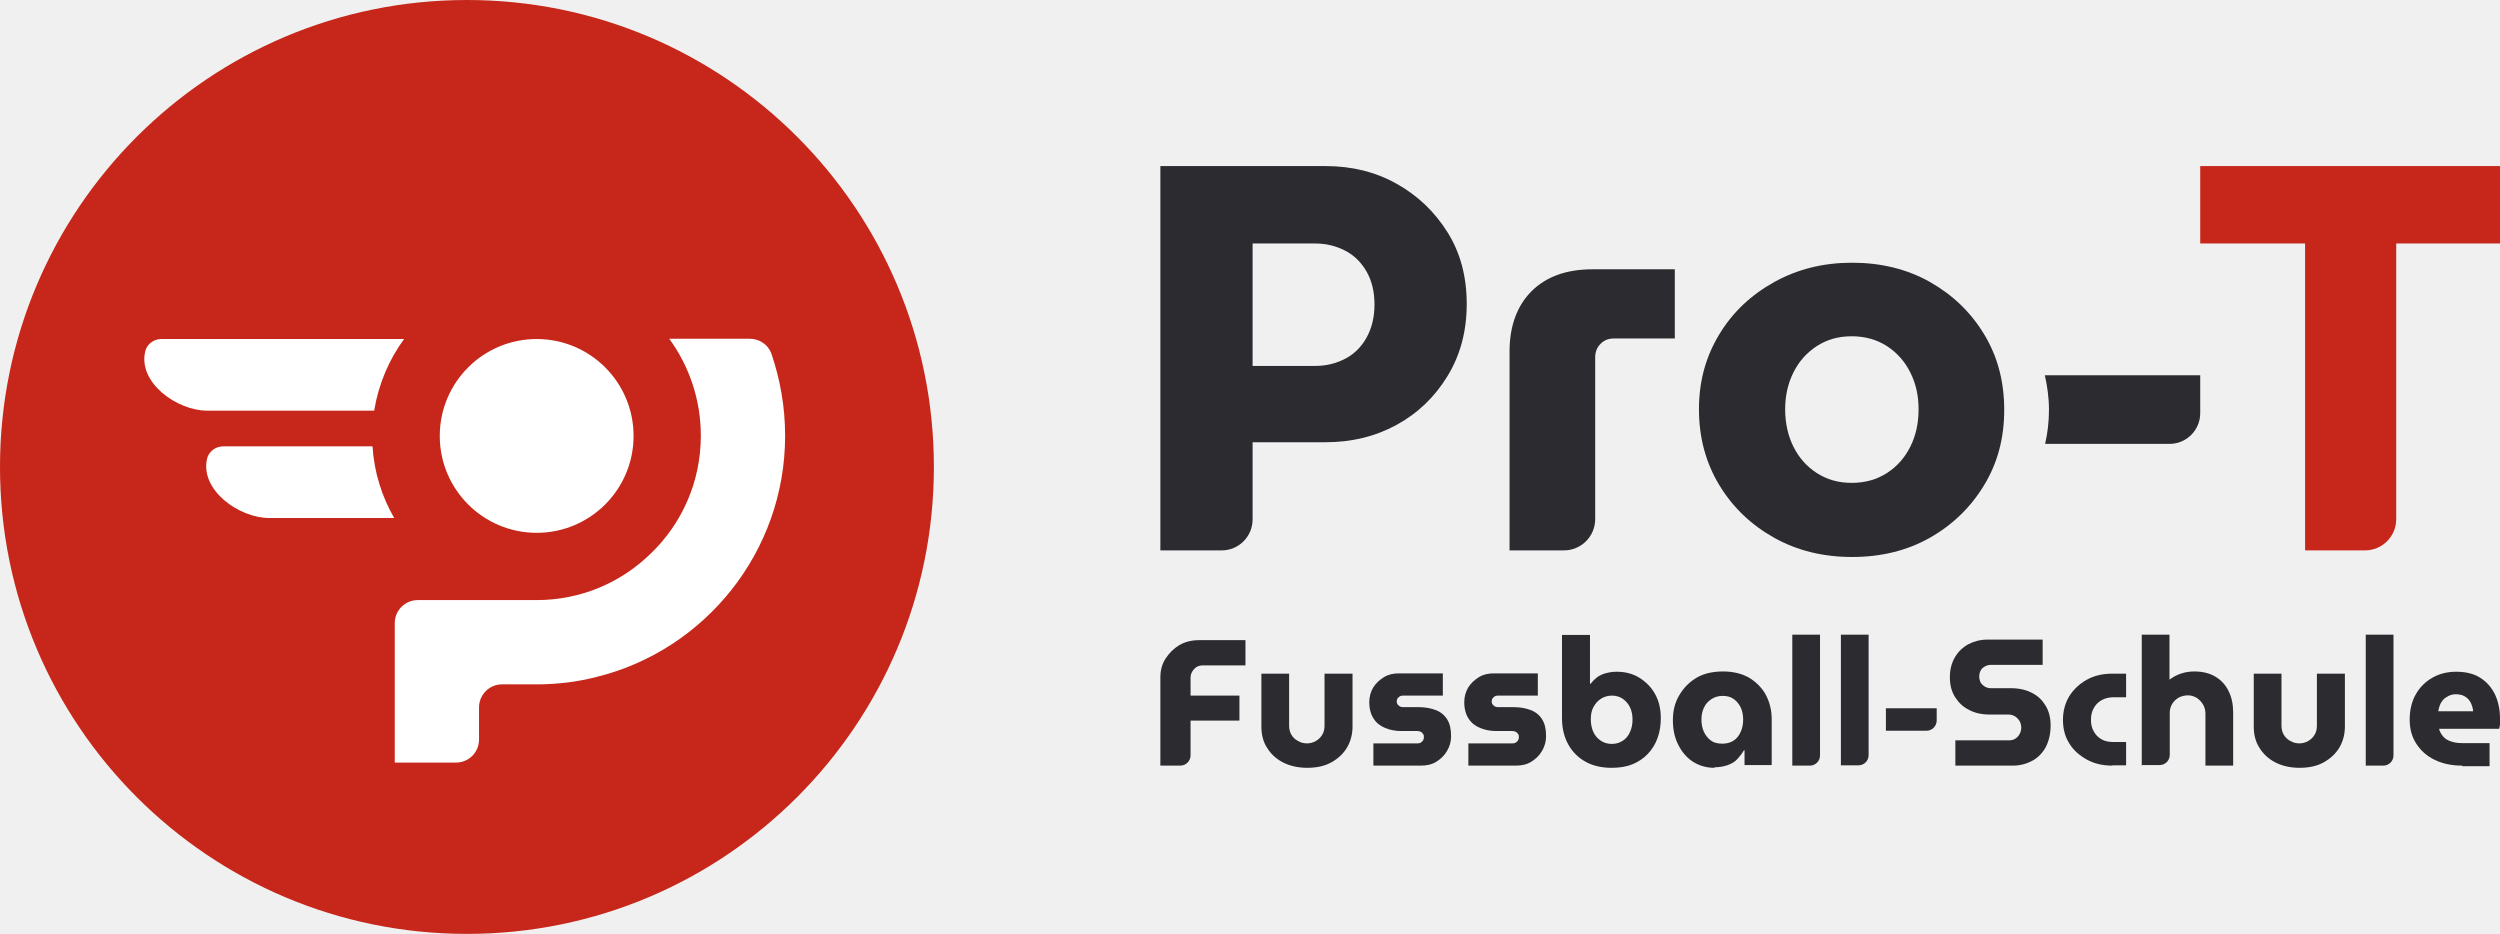
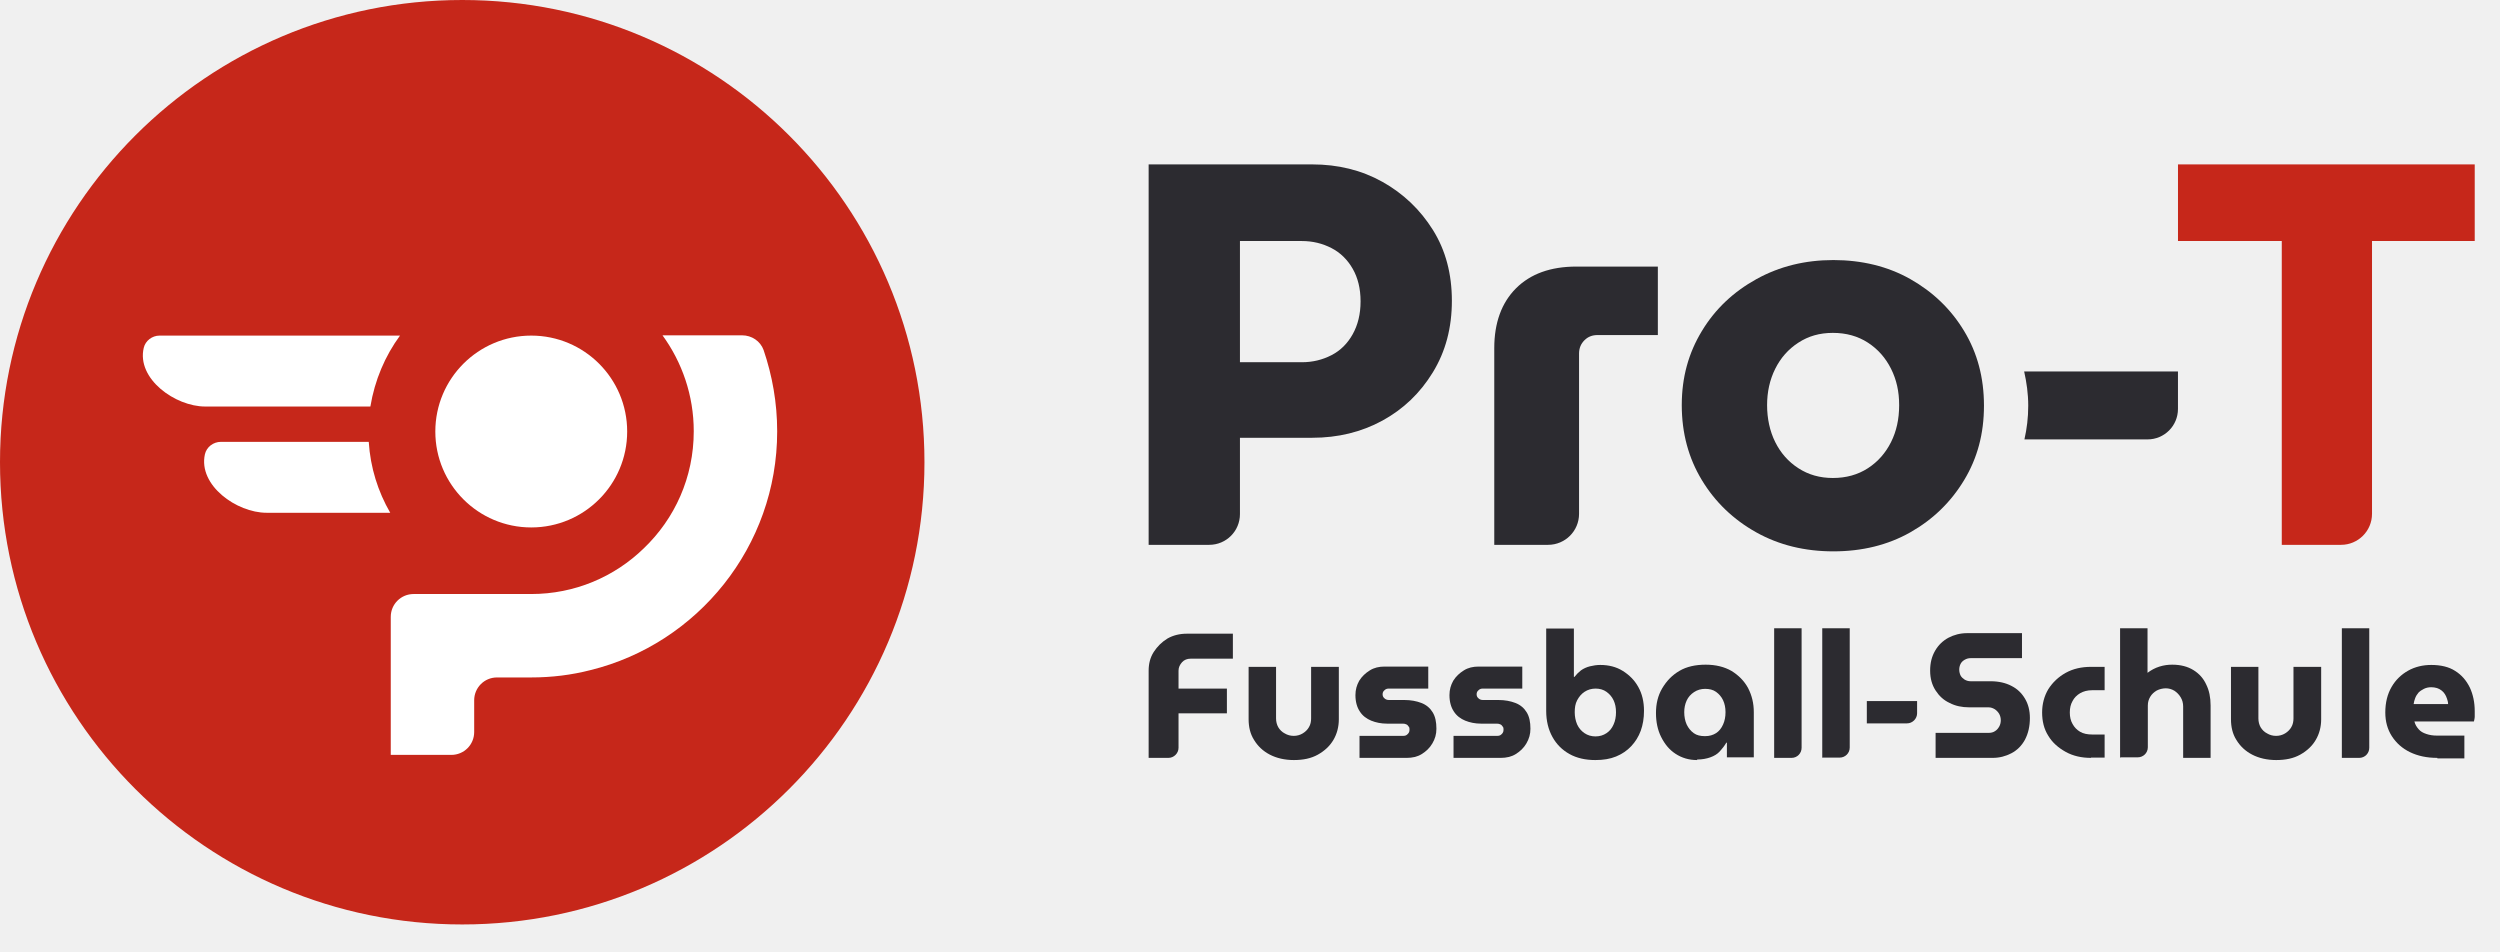
- <svg xmlns="http://www.w3.org/2000/svg" id="Ebene_2" data-name="Ebene 2" viewcard="0 0 91.07 34.02">
-   <defs>
-     <style>
-       .cls-1 {
-         fill: #2c2b30;
-       }
- 
-       .cls-1, .cls-2, .cls-3 {
-         stroke-width: 0px;
-       }
- 
-       .cls-2 {
-         fill: #c6271a;
-       }
- 
-       .cls-3 {
-         fill: #fff;
-       }
-     </style>
-   </defs>
-   <g id="Ebene_5" data-name="Ebene 5">
-     <g>
-       <circle class="cls-2" cx="17.01" cy="17.01" r="17.01" />
-       <g>
-         <circle class="cls-3" cx="19.55" cy="15.88" r="3.53" />
-         <path class="cls-3" d="M14.72,12.35c-.55.75-.93,1.64-1.09,2.61h-6.08c-1.1,0-2.53-1.02-2.26-2.16.06-.26.31-.45.58-.45h8.85Z" />
-         <path class="cls-3" d="M14.37,18.87h-4.56c-1.1,0-2.52-1.01-2.27-2.15.06-.27.31-.46.59-.46h5.44c.06.95.34,1.83.79,2.61Z" />
-         <path class="cls-3" d="M28.6,15.88c0,4.23-2.93,7.81-6.87,8.78-.7.18-1.43.27-2.18.27h-1.26c-.47,0-.84.38-.84.84v1.17c0,.47-.38.84-.84.84h-2.23v-5.08c0-.47.38-.84.84-.84h4.33c1.6,0,3.06-.63,4.14-1.68,1.14-1.09,1.84-2.61,1.84-4.31,0-1.32-.43-2.54-1.15-3.53h2.93c.35,0,.67.21.79.54.32.94.5,1.94.5,2.99Z" />
-       </g>
-     </g>
-     <g>
-       <g id="Wortmarke">
-         <g>
-           <path class="cls-2" d="M80.15,6.05v2.82h3.82v11.18h2.18c.63,0,1.14-.51,1.14-1.14v-10.04h3.78v-2.82h-10.92Z" />
-           <g>
-             <path class="cls-1" d="M42.27,20.05V6.05h6.02c.95,0,1.81.21,2.58.64.77.43,1.39,1.02,1.86,1.77s.7,1.62.7,2.61-.23,1.86-.7,2.63-1.09,1.36-1.86,1.78c-.77.42-1.63.63-2.58.63h-2.66v2.81c0,.62-.5,1.13-1.13,1.13h-2.23ZM45.63,13.33h2.28c.4,0,.76-.09,1.09-.26.33-.17.59-.43.78-.77.19-.34.29-.74.29-1.21s-.1-.87-.29-1.2c-.19-.33-.45-.59-.78-.76-.33-.17-.69-.26-1.09-.26h-2.28v4.46Z" />
-             <path class="cls-1" d="M54.99,20.05v-7.24c0-.93.27-1.67.8-2.2.53-.53,1.27-.8,2.22-.8h3v2.52h-2.22c-.19,0-.35.06-.48.19-.13.13-.2.29-.2.49v5.9c0,.63-.51,1.14-1.14,1.14h-1.98Z" />
-             <path class="cls-1" d="M67.47,20.29c-1.05,0-2-.23-2.84-.7-.84-.47-1.51-1.11-2-1.92-.49-.81-.74-1.73-.74-2.76s.25-1.92.74-2.73c.49-.81,1.16-1.44,2.01-1.91.85-.47,1.79-.7,2.83-.7s2,.23,2.83.7c.83.47,1.49,1.1,1.98,1.91s.73,1.72.73,2.75-.24,1.93-.73,2.74-1.15,1.45-1.98,1.92c-.83.47-1.78.7-2.83.7ZM67.45,17.59c.49,0,.92-.12,1.29-.36.37-.24.65-.56.85-.96.2-.4.3-.85.3-1.36s-.1-.94-.3-1.34c-.2-.4-.48-.72-.85-.96-.37-.24-.8-.36-1.29-.36s-.9.12-1.27.36c-.37.24-.65.56-.85.96-.2.4-.3.85-.3,1.34s.1.96.3,1.36c.2.4.48.72.85.96.37.24.79.36,1.27.36Z" />
-             <path class="cls-1" d="M74.49,13.67c.09.4.15.82.15,1.26s-.05.84-.14,1.24h4.53c.62,0,1.12-.5,1.12-1.12v-1.38h-5.66Z" />
-           </g>
-         </g>
-       </g>
-       <g>
-         <path class="cls-1" d="M42.27,27.89v-3.21c0-.26.06-.49.19-.69s.29-.36.5-.49c.21-.12.45-.18.71-.18h1.7v.92h-1.56c-.12,0-.23.04-.31.13-.08.09-.13.19-.13.31v.66h1.78v.91h-1.78v1.27c0,.2-.17.37-.37.37h-.73Z" />
-         <path class="cls-1" d="M47.62,27.97c-.34,0-.64-.07-.89-.2s-.44-.31-.58-.54c-.14-.22-.2-.48-.2-.76v-1.93h1.01v1.9c0,.12.03.23.08.32.06.1.14.18.24.23.1.06.21.09.33.09s.23-.03.33-.09c.1-.06.18-.14.23-.23.06-.1.08-.21.08-.32v-1.9h1.02v1.93c0,.28-.07.54-.2.76-.13.22-.32.4-.57.54s-.54.2-.89.2Z" />
-         <path class="cls-1" d="M58.71,27.97c-.36,0-.68-.07-.95-.22-.27-.15-.48-.36-.63-.63-.15-.27-.23-.59-.23-.96v-3.03h1.02v1.78h.02c.07-.09.15-.17.24-.24.1-.07.21-.12.33-.15.12-.03.25-.05.38-.05.31,0,.59.07.83.22.24.15.43.34.57.59s.21.54.21.88c0,.27-.04.51-.12.73-.08.22-.2.41-.35.57s-.34.29-.56.38c-.22.09-.47.13-.76.13ZM58.71,27.1c.16,0,.29-.04.41-.12.12-.08.2-.18.26-.32.06-.13.09-.28.09-.45s-.03-.31-.09-.44-.15-.23-.26-.31c-.11-.08-.25-.12-.4-.12s-.29.04-.41.12-.2.18-.27.31-.09.28-.09.44.03.31.09.45c.06.13.15.24.27.32.12.08.25.12.41.12Z" />
-         <path class="cls-1" d="M62.45,27.97c-.3,0-.56-.08-.79-.23s-.4-.36-.53-.62-.19-.56-.19-.88c0-.34.07-.64.23-.91s.36-.48.63-.64c.27-.16.6-.23.97-.23s.69.08.95.23c.26.16.47.37.61.63.14.27.21.56.21.89v1.66h-.99v-.54h-.02c-.07.12-.15.22-.24.32s-.21.17-.35.22-.3.08-.48.08ZM62.75,27.09c.16,0,.29-.04.4-.11s.2-.18.26-.32c.06-.13.09-.28.09-.45s-.03-.31-.09-.44c-.06-.13-.15-.23-.26-.31s-.25-.11-.4-.11-.29.04-.41.12c-.12.08-.21.18-.27.31s-.09.27-.09.43.03.32.09.45.15.24.26.32.25.11.41.11Z" />
-         <path class="cls-1" d="M65.29,27.89v-4.77h1.01v4.4c0,.2-.16.37-.37.37h-.64Z" />
-         <path class="cls-1" d="M67.06,27.89v-4.77h1.01v4.39c0,.21-.17.37-.37.37h-.63Z" />
-         <path class="cls-1" d="M68.7,26.62v-.82h1.85v.45c0,.2-.17.37-.37.37h-1.48Z" />
-         <path class="cls-1" d="M71.23,27.89v-.92h1.95c.09,0,.17-.02.23-.06.07-.04.12-.1.16-.17.04-.07.06-.15.06-.23,0-.09-.02-.17-.06-.24-.04-.07-.1-.13-.16-.17-.07-.04-.14-.07-.23-.07h-.71c-.27,0-.51-.05-.72-.16-.22-.1-.39-.26-.52-.46-.13-.2-.2-.44-.2-.73s.06-.52.18-.73c.12-.21.29-.37.49-.48.21-.11.44-.17.69-.17h2.02v.92h-1.89c-.08,0-.15.02-.22.06-.07.04-.12.09-.15.15s-.05.13-.05.21c0,.08.02.16.05.22.03.06.09.11.15.15.07.04.14.06.22.06h.74c.29,0,.55.06.76.17.22.11.38.27.5.47s.18.44.18.71c0,.31-.06.57-.18.8-.12.22-.29.39-.5.5s-.44.17-.69.17h-2.11Z" />
-         <path class="cls-1" d="M76.95,27.89c-.35,0-.66-.07-.93-.22-.27-.15-.49-.34-.64-.59-.16-.25-.23-.54-.23-.86s.08-.61.23-.86c.16-.25.37-.45.64-.6.27-.15.58-.22.93-.22h.5v.86h-.46c-.17,0-.32.04-.44.11-.12.07-.22.17-.28.29-.07.12-.1.26-.1.42s.03.3.1.42c.07.13.16.22.28.29.12.07.27.1.44.1h.46v.85h-.5Z" />
-         <path class="cls-1" d="M78.02,27.89v-4.77h1.01v1.64c.13-.1.28-.18.44-.23.16-.05.31-.07.47-.07.31,0,.57.07.78.2.21.13.37.31.47.53.11.22.16.48.16.77v1.93h-1.01v-1.89c0-.13-.03-.24-.09-.34-.06-.1-.14-.18-.23-.24-.1-.06-.21-.09-.32-.09s-.23.03-.33.08c-.1.06-.18.13-.24.23-.06.1-.09.2-.09.33v1.53c0,.21-.17.37-.37.37h-.63Z" />
-         <path class="cls-1" d="M83.77,27.97c-.34,0-.64-.07-.89-.2s-.44-.31-.58-.54c-.14-.22-.2-.48-.2-.76v-1.93h1.01v1.9c0,.12.03.23.08.32.06.1.14.18.24.23.1.06.21.09.33.09s.23-.03.33-.09c.1-.06.18-.14.23-.23.06-.1.08-.21.08-.32v-1.9h1.02v1.93c0,.28-.07.54-.2.76-.13.22-.32.4-.57.54s-.54.2-.89.2Z" />
-         <path class="cls-1" d="M86.18,27.89v-4.77h1.01v4.4c0,.2-.16.37-.37.37h-.64Z" />
-         <path class="cls-1" d="M89.69,27.89c-.38,0-.71-.07-1-.21-.29-.14-.51-.34-.67-.59-.16-.25-.24-.54-.24-.87,0-.37.08-.68.23-.94.15-.26.36-.46.61-.6.25-.14.54-.21.85-.21.35,0,.65.07.88.22.24.15.41.35.54.61.12.26.18.55.18.87,0,.06,0,.13,0,.2,0,.07-.02.13-.03.18h-2.19c.03.12.09.21.16.29.07.08.16.13.28.17.12.04.24.06.39.06h1.01v.84h-.99ZM88.82,25.91h1.27c0-.07-.02-.14-.04-.2-.02-.07-.05-.12-.08-.17-.03-.05-.07-.09-.12-.13s-.11-.07-.17-.09c-.07-.02-.14-.03-.21-.03-.1,0-.19.02-.27.06-.08.04-.14.08-.2.14-.05.06-.09.12-.12.2s-.05.15-.06.23Z" />
-         <path class="cls-1" d="M50.03,27.89v-.81h1.61s.08,0,.12-.03c.03-.02.06-.05.08-.08.02-.03.03-.07.03-.11,0-.05,0-.09-.03-.12-.02-.03-.04-.06-.08-.08s-.08-.03-.13-.03h-.59c-.21,0-.41-.04-.58-.11s-.32-.18-.42-.34c-.1-.15-.16-.35-.16-.6,0-.2.05-.37.14-.53.1-.16.23-.28.39-.38.16-.1.34-.14.54-.14h1.61v.81h-1.46c-.06,0-.11.02-.15.06-.05.04-.07.09-.07.15,0,.06.02.11.07.15.04.04.1.06.16.06h.57c.24,0,.45.04.63.11.18.07.32.19.41.34.1.16.14.36.14.61,0,.2-.05.37-.15.54s-.23.29-.39.39c-.16.1-.35.14-.55.14h-1.76Z" />
-         <path class="cls-1" d="M53.49,27.89v-.81h1.61s.08,0,.12-.03c.03-.02.06-.05.08-.08.02-.03.03-.07.03-.11,0-.05,0-.09-.03-.12-.02-.03-.04-.06-.08-.08s-.08-.03-.13-.03h-.59c-.21,0-.41-.04-.58-.11s-.32-.18-.42-.34c-.1-.15-.16-.35-.16-.6,0-.2.05-.37.14-.53.1-.16.23-.28.39-.38.16-.1.34-.14.54-.14h1.61v.81h-1.46c-.06,0-.11.02-.15.06-.05.04-.07.09-.07.15,0,.06.02.11.07.15.04.04.1.06.16.06h.57c.24,0,.45.04.63.11.18.07.32.19.41.34.1.16.14.36.14.61,0,.2-.05.37-.15.54s-.23.29-.39.39c-.16.1-.35.14-.55.14h-1.76Z" />
-       </g>
-     </g>
-   </g>
+ <svg xmlns="http://www.w3.org/2000/svg" width="92" height="35" viewBox="0 0 92 35" fill="none">
+   <path d="M17.01 34.02C26.404 34.02 34.02 26.404 34.02 17.01C34.02 7.616 26.404 0 17.01 0C7.616 0 0 7.616 0 17.01C0 26.404 7.616 34.02 17.01 34.02Z" fill="#C6271A" />
+   <path d="M19.55 19.41C21.5 19.41 23.08 17.83 23.08 15.88C23.08 13.93 21.5 12.35 19.55 12.35C17.601 12.35 16.02 13.93 16.02 15.88C16.02 17.83 17.601 19.41 19.55 19.41Z" fill="white" />
+   <path d="M14.72 12.35C14.17 13.1 13.79 13.99 13.63 14.96H7.55C6.45 14.96 5.02 13.94 5.29 12.8C5.35 12.54 5.6 12.35 5.87 12.35H14.72Z" fill="white" />
+   <path d="M14.37 18.87H9.81C8.71 18.87 7.29 17.86 7.54 16.72C7.6 16.45 7.85 16.26 8.13 16.26H13.57C13.63 17.21 13.91 18.09 14.36 18.87H14.37Z" fill="white" />
+   <path d="M28.6 15.88C28.6 20.11 25.67 23.69 21.73 24.66C21.03 24.84 20.3 24.93 19.55 24.93H18.29C17.82 24.93 17.45 25.31 17.45 25.77V26.94C17.45 27.41 17.07 27.78 16.61 27.78H14.38V22.7C14.38 22.23 14.76 21.86 15.22 21.86H19.55C21.15 21.86 22.61 21.23 23.69 20.18C24.83 19.09 25.53 17.57 25.53 15.87C25.53 14.55 25.1 13.33 24.38 12.34H27.31C27.66 12.34 27.98 12.55 28.1 12.88C28.42 13.82 28.6 14.82 28.6 15.87V15.88Z" fill="white" />
+   <path d="M80.15 6.05V8.87H83.969V20.05H86.15C86.779 20.05 87.29 19.54 87.29 18.91V8.87H91.07V6.05H80.15Z" fill="#C6271A" />
+   <path d="M42.27 20.05V6.05H48.289C49.239 6.05 50.099 6.26 50.87 6.69C51.639 7.12 52.26 7.71 52.73 8.46C53.2 9.21 53.429 10.08 53.429 11.07C53.429 12.06 53.2 12.93 52.73 13.7C52.26 14.47 51.639 15.06 50.87 15.48C50.099 15.9 49.239 16.11 48.289 16.11H45.63V18.92C45.63 19.54 45.13 20.05 44.499 20.05H42.27ZM45.63 13.33H47.91C48.309 13.33 48.669 13.24 48.999 13.07C49.33 12.9 49.59 12.64 49.779 12.3C49.969 11.96 50.069 11.56 50.069 11.09C50.069 10.62 49.969 10.22 49.779 9.89C49.59 9.56 49.33 9.3 48.999 9.13C48.669 8.96 48.309 8.87 47.91 8.87H45.63V13.33Z" fill="#2C2B30" />
+   <path d="M54.989 20.05V12.81C54.989 11.88 55.259 11.14 55.789 10.61C56.319 10.08 57.059 9.81 58.009 9.81H61.009V12.33H58.789C58.599 12.33 58.439 12.39 58.309 12.52C58.179 12.65 58.109 12.81 58.109 13.01V18.91C58.109 19.54 57.599 20.05 56.969 20.05H54.989Z" fill="#2C2B30" />
+   <path d="M67.469 20.29C66.419 20.29 65.469 20.06 64.629 19.59C63.789 19.12 63.12 18.48 62.63 17.67C62.139 16.86 61.889 15.94 61.889 14.91C61.889 13.88 62.139 12.99 62.63 12.18C63.12 11.37 63.789 10.74 64.639 10.27C65.49 9.8 66.43 9.57 67.469 9.57C68.51 9.57 69.469 9.8 70.299 10.27C71.129 10.74 71.79 11.37 72.279 12.18C72.769 12.99 73.01 13.9 73.01 14.93C73.01 15.96 72.769 16.86 72.279 17.67C71.79 18.48 71.129 19.12 70.299 19.59C69.469 20.06 68.519 20.29 67.469 20.29ZM67.45 17.59C67.939 17.59 68.37 17.47 68.74 17.23C69.109 16.99 69.389 16.67 69.59 16.27C69.79 15.87 69.889 15.42 69.889 14.91C69.889 14.4 69.79 13.97 69.59 13.57C69.389 13.17 69.109 12.85 68.74 12.61C68.37 12.37 67.939 12.25 67.45 12.25C66.96 12.25 66.549 12.37 66.18 12.61C65.809 12.85 65.529 13.17 65.329 13.57C65.129 13.97 65.029 14.42 65.029 14.91C65.029 15.4 65.129 15.87 65.329 16.27C65.529 16.67 65.809 16.99 66.18 17.23C66.549 17.47 66.969 17.59 67.45 17.59Z" fill="#2C2B30" />
+   <path d="M74.489 13.67C74.579 14.07 74.639 14.49 74.639 14.93C74.639 15.37 74.589 15.77 74.499 16.17H79.029C79.649 16.17 80.149 15.67 80.149 15.05V13.67H74.489Z" fill="#2C2B30" />
+   <path d="M42.27 27.89V24.68C42.27 24.42 42.33 24.19 42.459 23.99C42.59 23.79 42.749 23.63 42.959 23.5C43.169 23.38 43.41 23.32 43.669 23.32H45.37V24.24H43.809C43.69 24.24 43.58 24.28 43.499 24.37C43.419 24.46 43.37 24.56 43.37 24.68V25.34H45.15V26.25H43.37V27.52C43.37 27.72 43.2 27.89 42.999 27.89H42.27Z" fill="#2C2B30" />
+   <path d="M47.619 27.97C47.279 27.97 46.979 27.9 46.729 27.77C46.479 27.64 46.289 27.46 46.149 27.23C46.009 27.01 45.949 26.75 45.949 26.47V24.54H46.959V26.44C46.959 26.56 46.989 26.67 47.039 26.76C47.099 26.86 47.179 26.94 47.279 26.99C47.379 27.05 47.489 27.08 47.609 27.08C47.729 27.08 47.839 27.05 47.939 26.99C48.039 26.93 48.119 26.85 48.169 26.76C48.229 26.66 48.249 26.55 48.249 26.44V24.54H49.269V26.47C49.269 26.75 49.199 27.01 49.069 27.23C48.939 27.45 48.749 27.63 48.499 27.77C48.249 27.91 47.959 27.97 47.609 27.97H47.619Z" fill="#2C2B30" />
+   <path d="M58.709 27.97C58.349 27.97 58.029 27.9 57.76 27.75C57.489 27.6 57.279 27.39 57.13 27.12C56.98 26.85 56.9 26.53 56.9 26.16V23.13H57.919V24.91H57.94C58.01 24.82 58.09 24.74 58.179 24.67C58.279 24.6 58.389 24.55 58.51 24.52C58.63 24.49 58.76 24.47 58.889 24.47C59.2 24.47 59.48 24.54 59.719 24.69C59.959 24.84 60.15 25.03 60.289 25.28C60.429 25.53 60.499 25.82 60.499 26.16C60.499 26.43 60.459 26.67 60.38 26.89C60.3 27.11 60.179 27.3 60.029 27.46C59.88 27.62 59.69 27.75 59.469 27.84C59.249 27.93 58.999 27.97 58.709 27.97ZM58.709 27.1C58.87 27.1 58.999 27.06 59.12 26.98C59.239 26.9 59.319 26.8 59.38 26.66C59.44 26.53 59.469 26.38 59.469 26.21C59.469 26.04 59.44 25.9 59.38 25.77C59.319 25.64 59.23 25.54 59.12 25.46C59.01 25.38 58.87 25.34 58.719 25.34C58.569 25.34 58.429 25.38 58.309 25.46C58.19 25.54 58.109 25.64 58.039 25.77C57.969 25.9 57.95 26.05 57.95 26.21C57.95 26.37 57.98 26.52 58.039 26.66C58.099 26.79 58.19 26.9 58.309 26.98C58.429 27.06 58.559 27.1 58.719 27.1H58.709Z" fill="#2C2B30" />
+   <path d="M62.45 27.97C62.15 27.97 61.889 27.89 61.66 27.74C61.429 27.59 61.26 27.38 61.13 27.12C60.999 26.86 60.94 26.56 60.94 26.24C60.94 25.9 61.01 25.6 61.169 25.33C61.33 25.06 61.529 24.85 61.8 24.69C62.069 24.53 62.4 24.46 62.77 24.46C63.139 24.46 63.459 24.54 63.719 24.69C63.98 24.85 64.189 25.06 64.329 25.32C64.469 25.59 64.54 25.88 64.54 26.21V27.87H63.55V27.33H63.529C63.459 27.45 63.38 27.55 63.289 27.65C63.2 27.75 63.08 27.82 62.94 27.87C62.8 27.92 62.639 27.95 62.459 27.95L62.45 27.97ZM62.749 27.09C62.91 27.09 63.039 27.05 63.15 26.98C63.26 26.91 63.349 26.8 63.41 26.66C63.469 26.53 63.499 26.38 63.499 26.21C63.499 26.04 63.469 25.9 63.41 25.77C63.349 25.64 63.26 25.54 63.15 25.46C63.039 25.38 62.9 25.35 62.749 25.35C62.599 25.35 62.459 25.39 62.34 25.47C62.219 25.55 62.13 25.65 62.069 25.78C62.01 25.91 61.98 26.05 61.98 26.21C61.98 26.37 62.01 26.53 62.069 26.66C62.13 26.79 62.219 26.9 62.33 26.98C62.44 27.06 62.58 27.09 62.739 27.09H62.749Z" fill="#2C2B30" />
+   <path d="M65.289 27.89V23.12H66.299V27.52C66.299 27.72 66.139 27.89 65.929 27.89H65.289Z" fill="#2C2B30" />
+   <path d="M67.059 27.89V23.12H68.07V27.51C68.07 27.72 67.9 27.88 67.7 27.88H67.07L67.059 27.89Z" fill="#2C2B30" />
+   <path d="M68.699 26.62V25.8H70.549V26.25C70.549 26.45 70.379 26.62 70.179 26.62H68.699Z" fill="#2C2B30" />
+   <path d="M71.23 27.89V26.97H73.18C73.269 26.97 73.35 26.95 73.409 26.91C73.48 26.87 73.529 26.81 73.57 26.74C73.609 26.67 73.629 26.59 73.629 26.51C73.629 26.42 73.609 26.34 73.57 26.27C73.529 26.2 73.469 26.14 73.409 26.1C73.34 26.06 73.269 26.03 73.18 26.03H72.469C72.2 26.03 71.96 25.98 71.749 25.87C71.529 25.77 71.359 25.61 71.23 25.41C71.1 25.21 71.029 24.97 71.029 24.68C71.029 24.39 71.09 24.16 71.21 23.95C71.329 23.74 71.499 23.58 71.7 23.47C71.909 23.36 72.139 23.3 72.389 23.3H74.409V24.22H72.519C72.439 24.22 72.37 24.24 72.299 24.28C72.23 24.32 72.18 24.37 72.15 24.43C72.12 24.49 72.1 24.56 72.1 24.64C72.1 24.72 72.12 24.8 72.15 24.86C72.18 24.92 72.24 24.97 72.299 25.01C72.37 25.05 72.439 25.07 72.519 25.07H73.26C73.549 25.07 73.809 25.13 74.019 25.24C74.24 25.35 74.4 25.51 74.519 25.71C74.639 25.91 74.7 26.15 74.7 26.42C74.7 26.73 74.639 26.99 74.519 27.22C74.4 27.44 74.23 27.61 74.019 27.72C73.809 27.83 73.579 27.89 73.329 27.89H71.219H71.23Z" fill="#2C2B30" />
+   <path d="M76.95 27.89C76.6 27.89 76.29 27.82 76.019 27.67C75.749 27.52 75.529 27.33 75.379 27.08C75.219 26.83 75.15 26.54 75.15 26.22C75.15 25.9 75.23 25.61 75.379 25.36C75.54 25.11 75.749 24.91 76.019 24.76C76.29 24.61 76.6 24.54 76.95 24.54H77.45V25.4H76.99C76.82 25.4 76.669 25.44 76.549 25.51C76.43 25.58 76.329 25.68 76.269 25.8C76.2 25.92 76.169 26.06 76.169 26.22C76.169 26.38 76.2 26.52 76.269 26.64C76.34 26.77 76.43 26.86 76.549 26.93C76.669 27 76.82 27.03 76.99 27.03H77.45V27.88H76.95V27.89Z" fill="#2C2B30" />
+   <path d="M78.019 27.89V23.12H79.029V24.76C79.159 24.66 79.309 24.58 79.469 24.53C79.629 24.48 79.779 24.46 79.939 24.46C80.249 24.46 80.51 24.53 80.719 24.66C80.93 24.79 81.09 24.97 81.189 25.19C81.299 25.41 81.35 25.67 81.35 25.96V27.89H80.34V26C80.34 25.87 80.309 25.76 80.249 25.66C80.189 25.56 80.109 25.48 80.019 25.42C79.919 25.36 79.809 25.33 79.7 25.33C79.59 25.33 79.469 25.36 79.37 25.41C79.269 25.47 79.189 25.54 79.129 25.64C79.07 25.74 79.04 25.84 79.04 25.97V27.5C79.04 27.71 78.87 27.87 78.669 27.87H78.04L78.019 27.89Z" fill="#2C2B30" />
+   <path d="M83.769 27.97C83.43 27.97 83.129 27.9 82.879 27.77C82.629 27.64 82.439 27.46 82.299 27.23C82.159 27.01 82.1 26.75 82.1 26.47V24.54H83.109V26.44C83.109 26.56 83.139 26.67 83.189 26.76C83.249 26.86 83.329 26.94 83.43 26.99C83.529 27.05 83.639 27.08 83.76 27.08C83.879 27.08 83.99 27.05 84.09 26.99C84.189 26.93 84.269 26.85 84.32 26.76C84.379 26.66 84.4 26.55 84.4 26.44V24.54H85.419V26.47C85.419 26.75 85.35 27.01 85.219 27.23C85.09 27.45 84.9 27.63 84.65 27.77C84.4 27.91 84.109 27.97 83.76 27.97H83.769Z" fill="#2C2B30" />
+   <path d="M86.18 27.89V23.12H87.189V27.52C87.189 27.72 87.029 27.89 86.82 27.89H86.18Z" fill="#2C2B30" />
+   <path d="M89.689 27.89C89.309 27.89 88.98 27.82 88.689 27.68C88.4 27.54 88.18 27.34 88.019 27.09C87.859 26.84 87.779 26.55 87.779 26.22C87.779 25.85 87.859 25.54 88.01 25.28C88.159 25.02 88.37 24.82 88.62 24.68C88.87 24.54 89.159 24.47 89.469 24.47C89.82 24.47 90.12 24.54 90.35 24.69C90.59 24.84 90.76 25.04 90.889 25.3C91.01 25.56 91.07 25.85 91.07 26.17C91.07 26.23 91.07 26.3 91.07 26.37C91.07 26.44 91.049 26.5 91.04 26.55H88.85C88.879 26.67 88.939 26.76 89.01 26.84C89.079 26.92 89.169 26.97 89.29 27.01C89.409 27.05 89.529 27.07 89.68 27.07H90.689V27.91H89.7L89.689 27.89ZM88.82 25.91H90.09C90.09 25.84 90.07 25.77 90.049 25.71C90.029 25.64 89.999 25.59 89.969 25.54C89.939 25.49 89.9 25.45 89.85 25.41C89.799 25.37 89.74 25.34 89.68 25.32C89.609 25.3 89.54 25.29 89.469 25.29C89.37 25.29 89.279 25.31 89.2 25.35C89.12 25.39 89.059 25.43 88.999 25.49C88.95 25.55 88.909 25.61 88.879 25.69C88.85 25.77 88.829 25.84 88.82 25.92V25.91Z" fill="#2C2B30" />
+   <path d="M50.03 27.89V27.08H51.64C51.64 27.08 51.72 27.08 51.76 27.05C51.79 27.03 51.82 27 51.84 26.97C51.86 26.94 51.87 26.9 51.87 26.86C51.87 26.81 51.87 26.77 51.84 26.74C51.82 26.71 51.8 26.68 51.76 26.66C51.72 26.64 51.68 26.63 51.63 26.63H51.04C50.83 26.63 50.63 26.59 50.46 26.52C50.29 26.45 50.14 26.34 50.04 26.18C49.94 26.03 49.88 25.83 49.88 25.58C49.88 25.38 49.93 25.21 50.02 25.05C50.12 24.89 50.25 24.77 50.41 24.67C50.57 24.57 50.75 24.53 50.95 24.53H52.56V25.34H51.1C51.04 25.34 50.99 25.36 50.95 25.4C50.9 25.44 50.88 25.49 50.88 25.55C50.88 25.61 50.9 25.66 50.95 25.7C50.99 25.74 51.05 25.76 51.11 25.76H51.68C51.92 25.76 52.13 25.8 52.31 25.87C52.49 25.94 52.63 26.06 52.72 26.21C52.82 26.37 52.86 26.57 52.86 26.82C52.86 27.02 52.81 27.19 52.71 27.36C52.61 27.53 52.48 27.65 52.32 27.75C52.16 27.85 51.97 27.89 51.77 27.89H50.01H50.03Z" fill="#2C2B30" />
+   <path d="M53.49 27.89V27.08H55.1C55.1 27.08 55.18 27.08 55.22 27.05C55.25 27.03 55.28 27 55.3 26.97C55.32 26.94 55.33 26.9 55.33 26.86C55.33 26.81 55.33 26.77 55.3 26.74C55.28 26.71 55.26 26.68 55.22 26.66C55.18 26.64 55.14 26.63 55.09 26.63H54.5C54.29 26.63 54.09 26.59 53.92 26.52C53.75 26.45 53.6 26.34 53.5 26.18C53.4 26.03 53.34 25.83 53.34 25.58C53.34 25.38 53.39 25.21 53.48 25.05C53.58 24.89 53.71 24.77 53.87 24.67C54.03 24.57 54.21 24.53 54.41 24.53H56.02V25.34H54.56C54.5 25.34 54.45 25.36 54.41 25.4C54.36 25.44 54.34 25.49 54.34 25.55C54.34 25.61 54.36 25.66 54.41 25.7C54.45 25.74 54.51 25.76 54.57 25.76H55.14C55.38 25.76 55.59 25.8 55.77 25.87C55.95 25.94 56.09 26.06 56.18 26.21C56.28 26.37 56.32 26.57 56.32 26.82C56.32 27.02 56.27 27.19 56.17 27.36C56.07 27.53 55.94 27.65 55.78 27.75C55.62 27.85 55.43 27.89 55.23 27.89H53.47H53.49Z" fill="#2C2B30" />
</svg>
